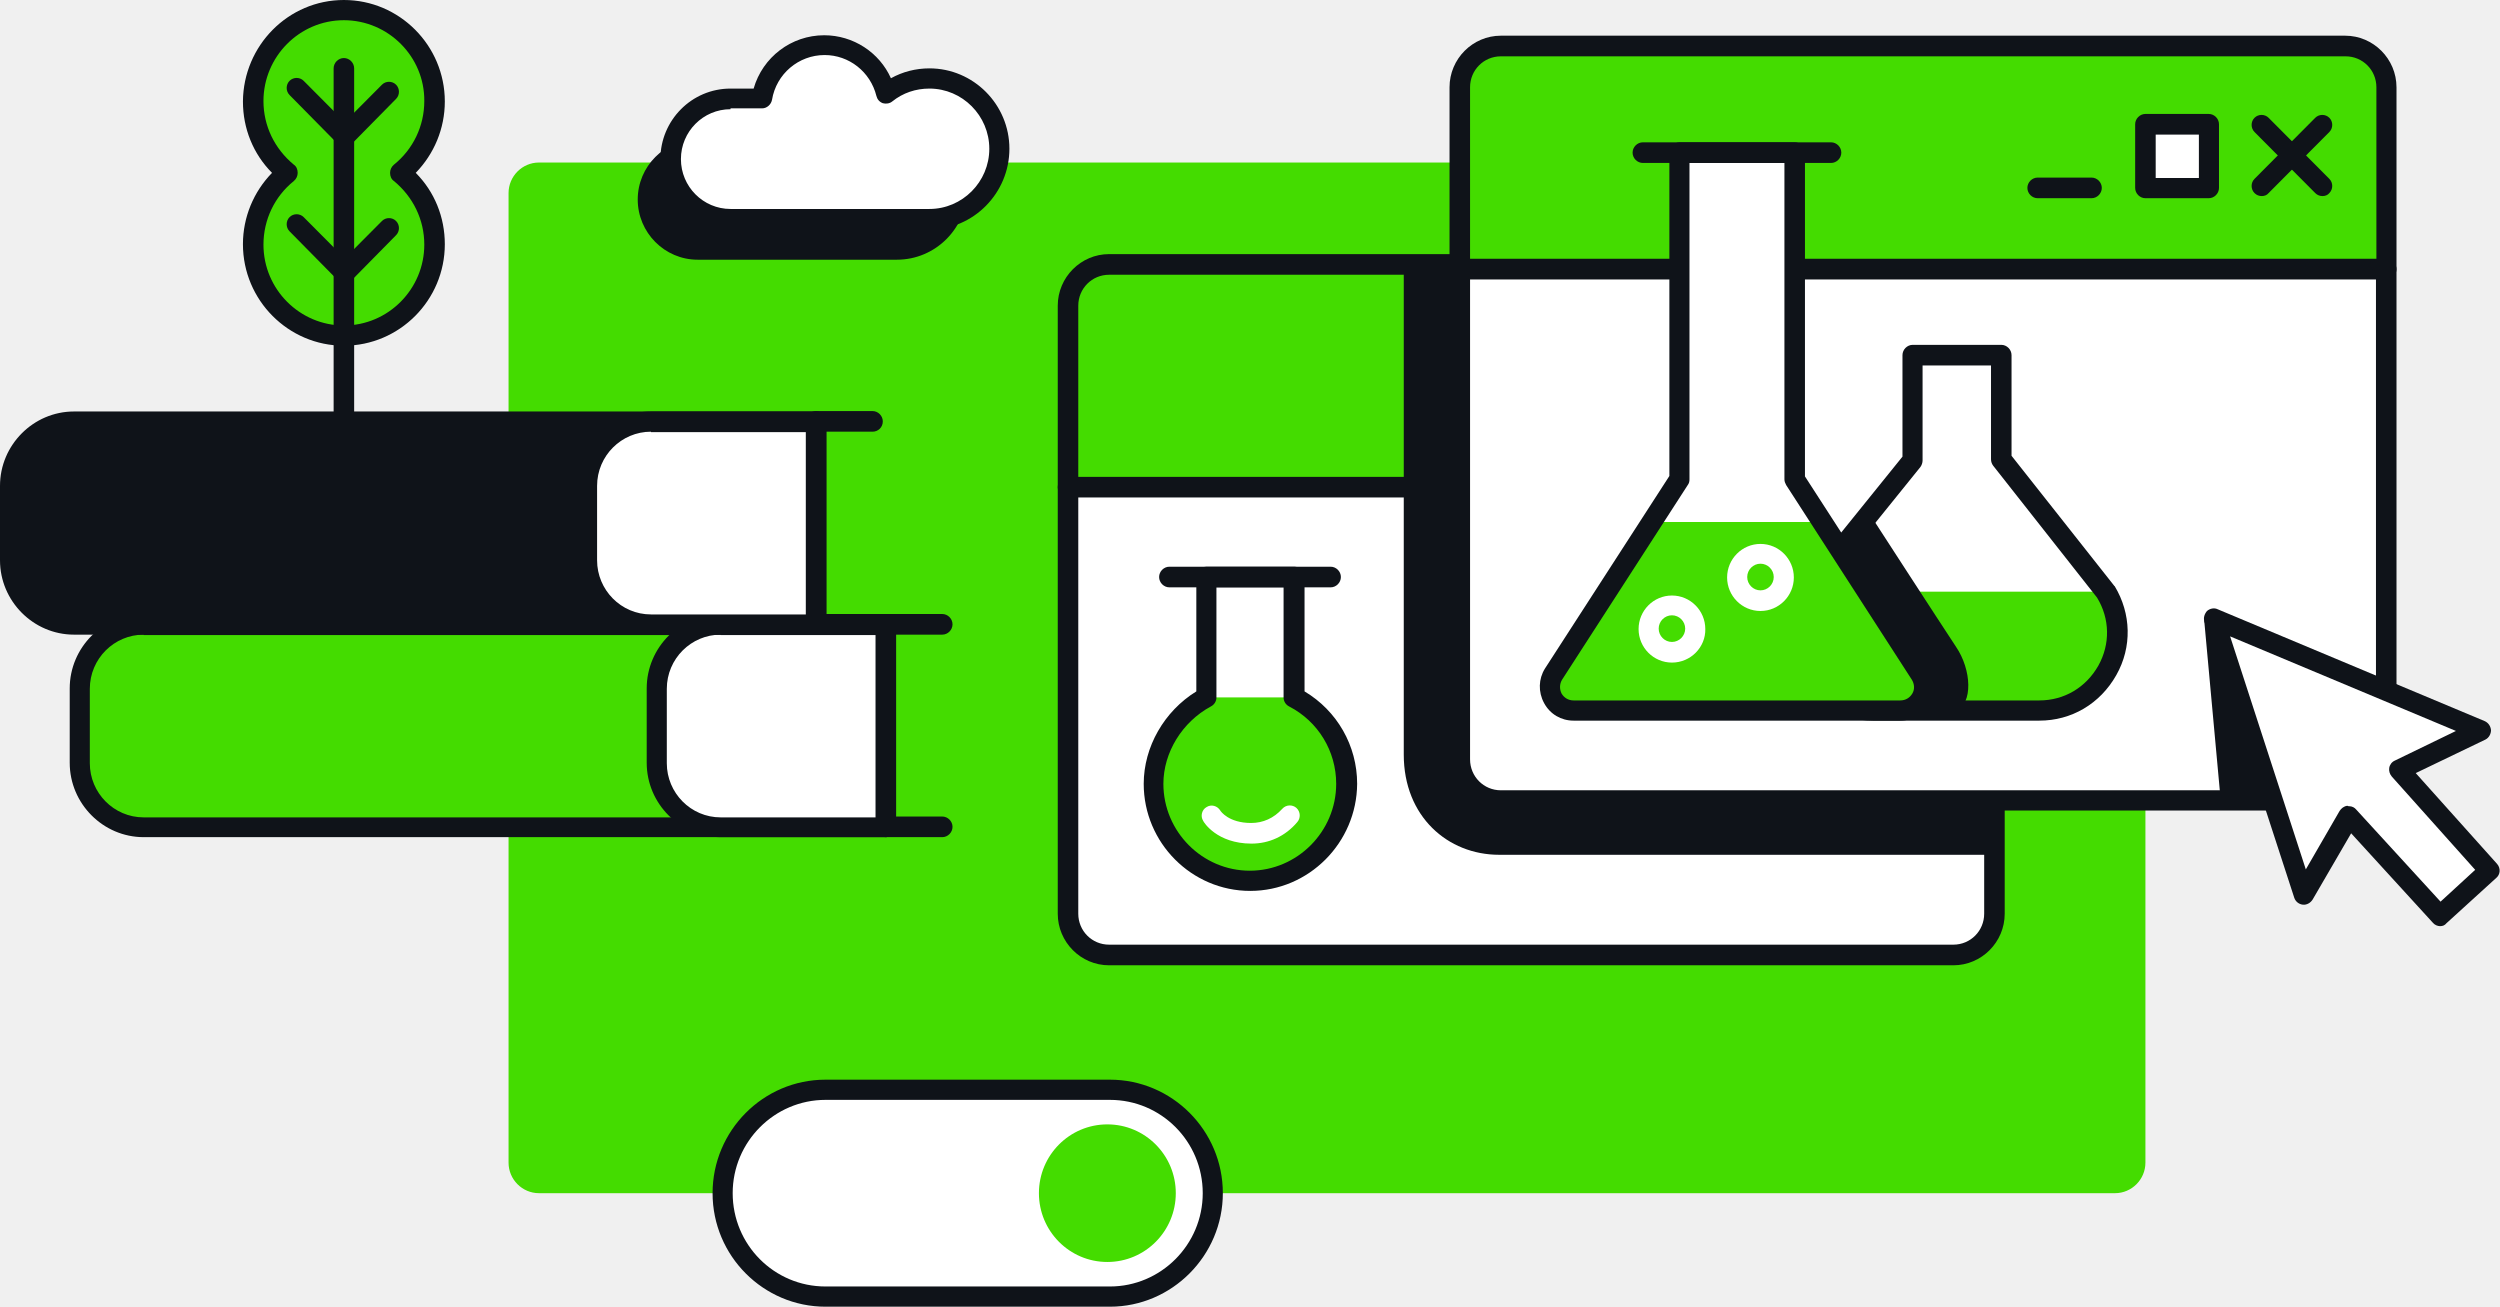
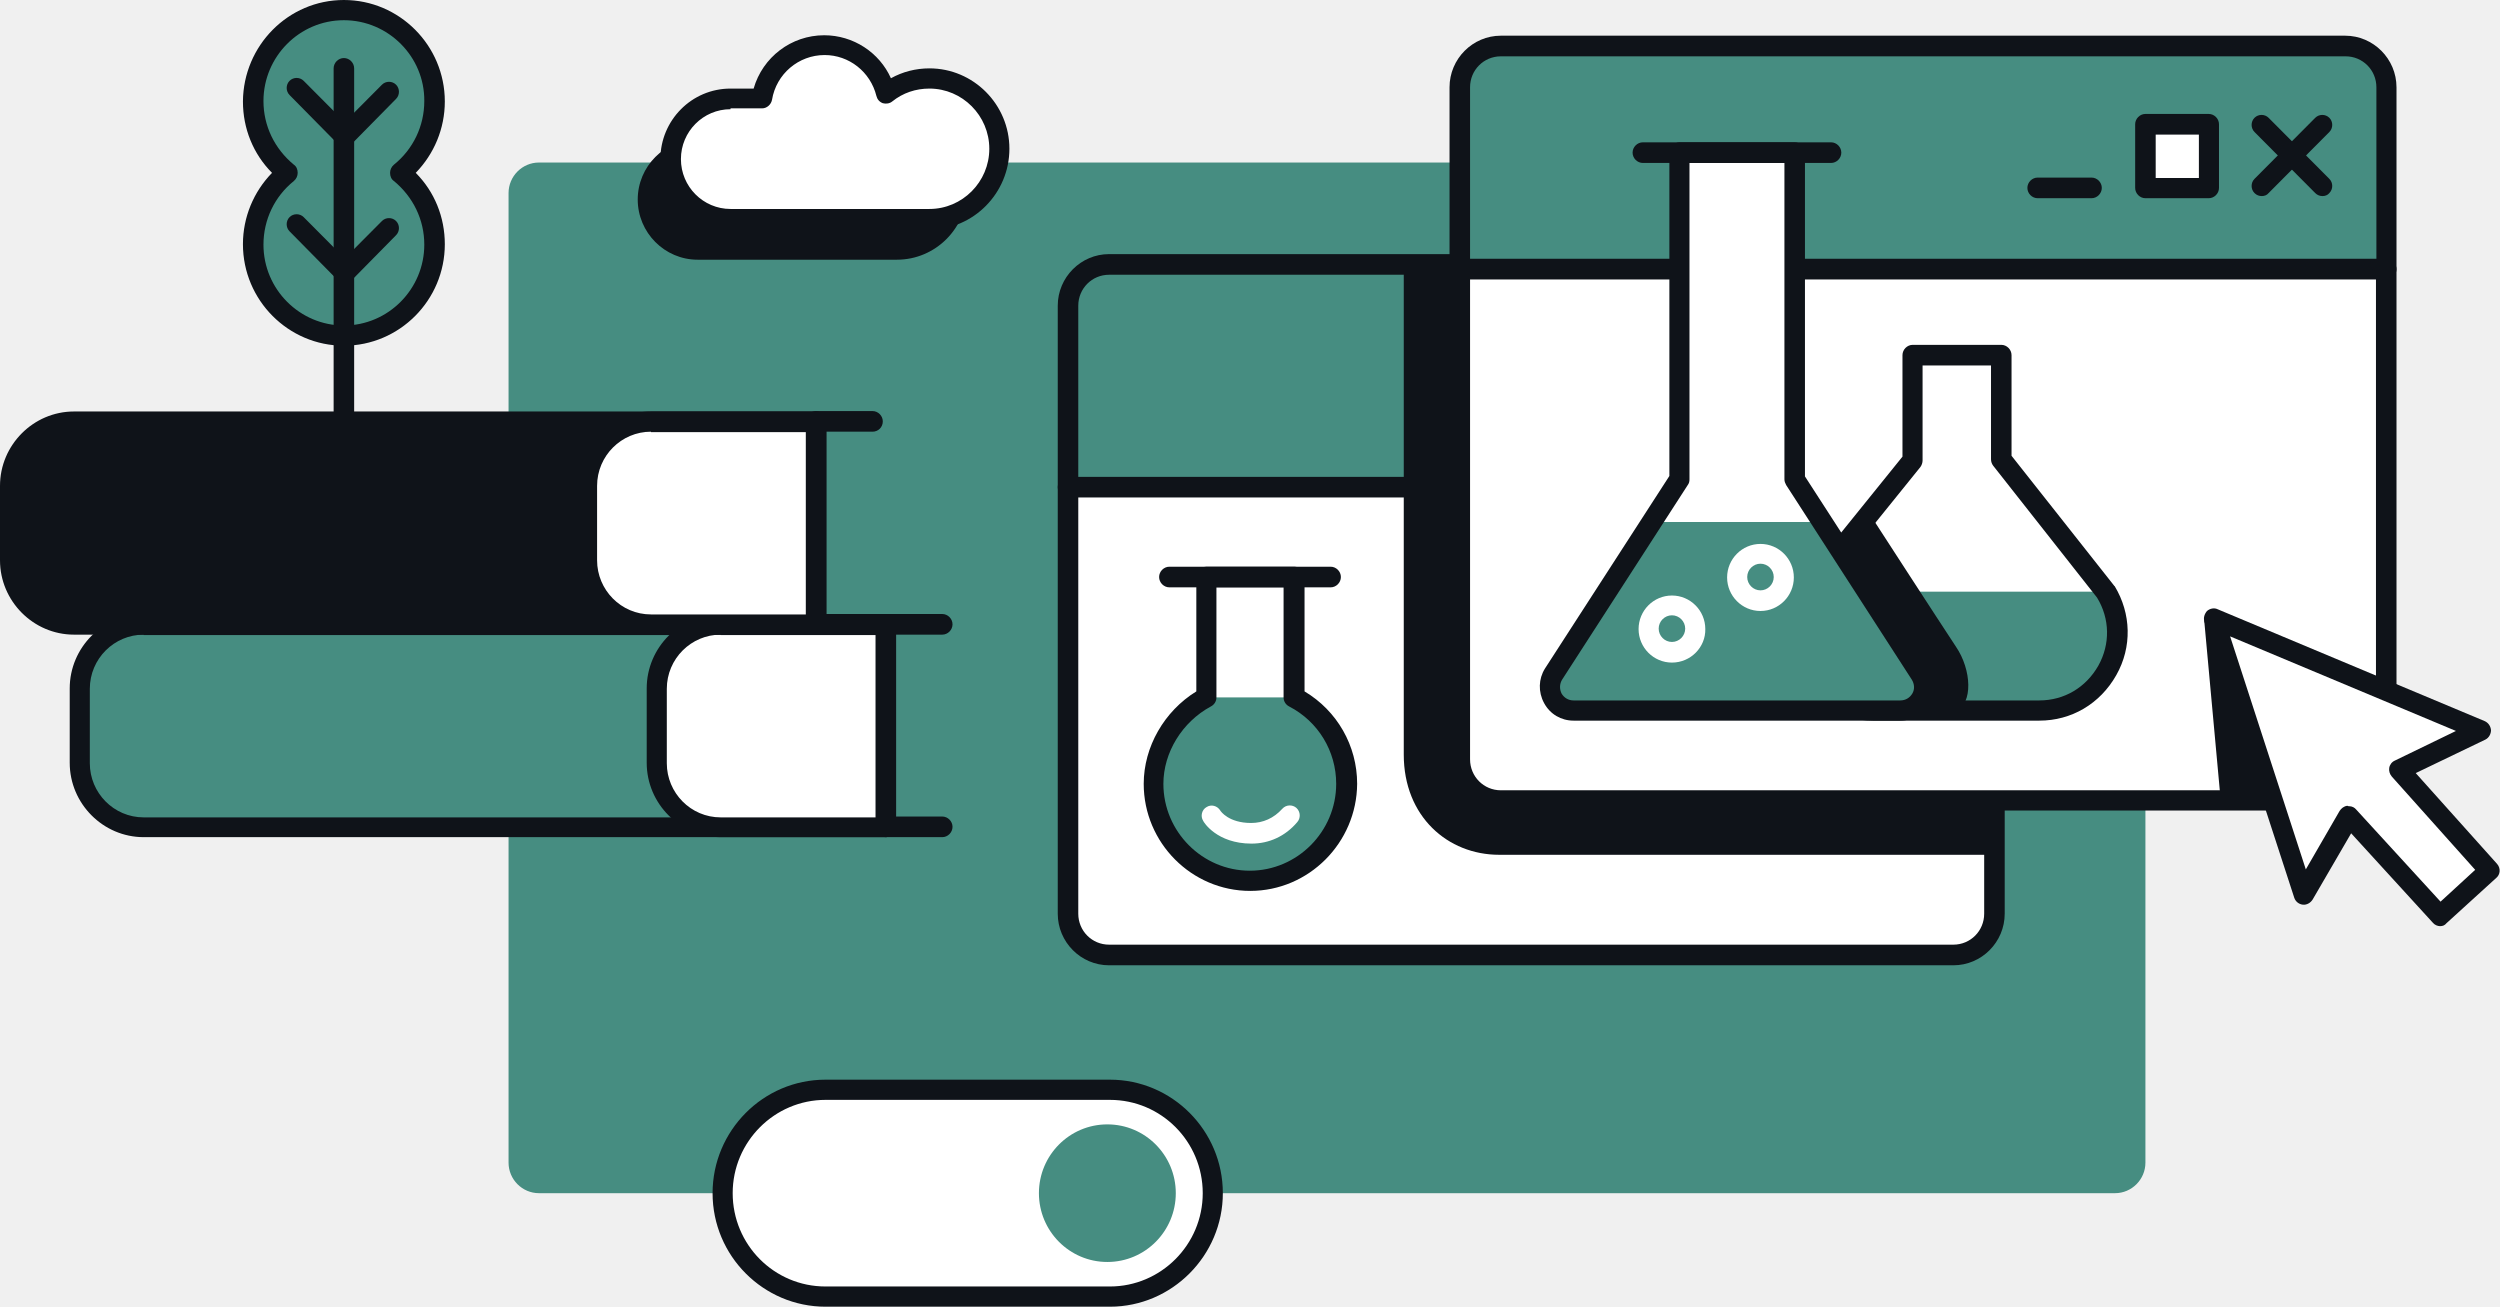
<svg xmlns="http://www.w3.org/2000/svg" width="463" height="242" viewBox="0 0 463 242" fill="none">
-   <path d="M391.708 220.977H99.808C96.718 220.977 94.184 218.429 94.184 215.323V35.755C94.184 32.649 96.718 30.101 99.808 30.101H391.708C394.797 30.101 397.332 32.649 397.332 35.755V215.323C397.332 218.429 394.797 220.977 391.708 220.977Z" fill="#44DC00" />
-   <path d="M369.37 90.302V56.618C369.37 52.398 365.964 48.973 361.766 48.973H237.401H205.399C201.201 48.973 197.795 52.398 197.795 56.618V90.302H369.37Z" fill="#44DC00" />
+   <path d="M391.708 220.977H99.808C96.718 220.977 94.184 218.429 94.184 215.323V35.755C94.184 32.649 96.718 30.101 99.808 30.101H391.708C394.797 30.101 397.332 32.649 397.332 35.755V215.323C397.332 218.429 394.797 220.977 391.708 220.977Z" fill="#468D81" />
+   <path d="M369.37 90.302V56.618C369.37 52.398 365.964 48.973 361.766 48.973H237.401H205.399C201.201 48.973 197.795 52.398 197.795 56.618V90.302H369.37Z" fill="#468D81" />
  <path d="M369.371 92.134H197.796C196.766 92.134 195.895 91.258 195.895 90.222V56.618C195.895 51.362 200.172 47.062 205.4 47.062H361.767C366.995 47.062 371.272 51.362 371.272 56.618V90.302C371.272 91.337 370.401 92.134 369.371 92.134ZM199.697 88.391H367.549V56.618C367.549 53.433 365.014 50.885 361.846 50.885H205.4C202.232 50.885 199.697 53.433 199.697 56.618V88.391Z" fill="#0F1319" />
  <path d="M369.37 90.302V169.296C369.37 173.517 365.964 176.941 361.766 176.941H205.399C201.201 176.941 197.795 173.517 197.795 169.296V155.441V90.382H369.37V90.302Z" fill="white" />
  <path d="M361.767 178.773H205.4C200.172 178.773 195.895 174.473 195.895 169.217V90.222C195.895 89.187 196.766 88.311 197.796 88.311H369.371C370.401 88.311 371.272 89.187 371.272 90.222V169.217C371.272 174.473 366.995 178.773 361.767 178.773ZM199.697 92.134V169.217C199.697 172.402 202.232 174.95 205.4 174.95H361.767C364.935 174.95 367.47 172.402 367.47 169.217V92.134H199.697Z" fill="#0F1319" />
-   <path d="M441.929 49.849V16.165C441.929 11.945 438.523 8.521 434.324 8.521H309.96H277.958C273.76 8.521 270.354 11.945 270.354 16.165V49.849H441.929Z" fill="#44DC00" />
+   <path d="M441.929 49.849V16.165C441.929 11.945 438.523 8.521 434.324 8.521H309.96H277.958C273.76 8.521 270.354 11.945 270.354 16.165V49.849H441.929Z" fill="#468D81" />
  <path d="M441.93 51.761H270.354C269.324 51.761 268.453 50.885 268.453 49.849V16.165C268.453 10.909 272.731 6.609 277.959 6.609H434.325C439.553 6.609 443.831 10.909 443.831 16.165V49.849C443.831 50.885 442.959 51.761 441.93 51.761ZM272.255 47.938H440.108V16.165C440.108 12.98 437.573 10.432 434.404 10.432H277.959C274.79 10.432 272.255 12.98 272.255 16.165V47.938Z" fill="#0F1319" />
  <path d="M441.929 49.849V140.55C441.929 144.77 438.523 148.194 434.324 148.194H277.958C273.76 148.194 270.354 144.77 270.354 140.55V126.694V49.849H441.929Z" fill="white" />
  <path d="M434.325 150.105H277.959C272.731 150.105 268.453 145.805 268.453 140.55V49.849C268.453 48.814 269.324 47.938 270.354 47.938H441.93C442.959 47.938 443.831 48.814 443.831 49.849V140.55C443.831 145.805 439.553 150.105 434.325 150.105ZM272.255 51.761V140.629C272.255 143.814 274.79 146.363 277.959 146.363H434.325C437.494 146.363 440.029 143.814 440.029 140.629V51.761H272.255Z" fill="#0F1319" />
  <path d="M387.353 36.71H377.372C376.342 36.71 375.471 35.834 375.471 34.799C375.471 33.764 376.342 32.888 377.372 32.888H387.353C388.382 32.888 389.254 33.764 389.254 34.799C389.254 35.834 388.382 36.71 387.353 36.71Z" fill="#0F1319" />
  <path d="M409.056 23.014H397.332V34.799H409.056V23.014Z" fill="white" />
  <path d="M409.056 36.71H397.333C396.303 36.71 395.432 35.834 395.432 34.799V23.014C395.432 21.978 396.303 21.102 397.333 21.102H409.056C410.086 21.102 410.957 21.978 410.957 23.014V34.799C410.957 35.834 410.086 36.71 409.056 36.71ZM399.234 32.967H407.234V24.925H399.234V32.967Z" fill="#0F1319" />
  <path d="M430.128 36.312C429.652 36.312 429.177 36.153 428.781 35.755L417.533 24.447C416.82 23.73 416.82 22.536 417.533 21.819C418.246 21.102 419.434 21.102 420.147 21.819L431.395 33.127C432.108 33.843 432.108 35.038 431.395 35.755C431.078 36.153 430.603 36.312 430.128 36.312Z" fill="#0F1319" />
  <path d="M418.879 36.312C418.404 36.312 417.929 36.153 417.533 35.755C416.82 35.038 416.82 33.843 417.533 33.127L428.781 21.819C429.494 21.102 430.682 21.102 431.395 21.819C432.108 22.536 432.108 23.73 431.395 24.447L420.147 35.755C419.83 36.153 419.355 36.312 418.879 36.312Z" fill="#0F1319" />
  <path d="M410.084 114.59L459.513 135.294L444.383 142.54L461.097 161.254L451.908 169.615L435.036 151.22L426.639 165.633L410.084 114.59Z" fill="white" />
  <path d="M451.909 171.526C451.434 171.526 450.88 171.287 450.563 170.889L435.433 154.326L428.304 166.589C427.908 167.226 427.195 167.624 426.482 167.545C425.769 167.465 425.136 166.987 424.898 166.27L408.263 115.147C408.026 114.43 408.263 113.714 408.738 113.156C409.293 112.679 410.085 112.519 410.719 112.838L460.148 133.542C460.861 133.86 461.257 134.498 461.336 135.214C461.336 135.931 460.94 136.648 460.306 136.966L447.394 143.177L462.445 159.98C463.158 160.776 463.078 161.97 462.286 162.607L453.098 170.969C452.781 171.367 452.385 171.526 451.909 171.526ZM435.037 149.309C435.592 149.309 436.067 149.548 436.384 149.946L451.989 166.987L458.405 161.094L442.958 143.814C442.562 143.337 442.404 142.779 442.483 142.222C442.562 141.664 442.958 141.107 443.513 140.868L454.84 135.373L413.016 117.855L427.037 161.015L433.294 150.185C433.611 149.707 434.087 149.309 434.72 149.229C434.879 149.309 434.958 149.309 435.037 149.309Z" fill="#0F1319" />
  <path d="M270.353 47.858C270.353 47.858 270.353 133.383 270.353 140.629C270.353 147.876 275.502 148.274 277.958 148.274C280.413 148.274 369.37 148.274 369.37 148.274V158.307C369.37 158.307 287.147 158.307 277.641 158.307C268.135 158.307 259.977 151.22 259.977 139.753C259.977 122.792 259.977 47.858 259.977 47.858H270.353Z" fill="#0F1319" />
  <path d="M205.557 240.089H152.88C142.424 240.089 133.869 231.489 133.869 220.977C133.869 210.466 142.424 201.866 152.88 201.866H205.557C216.013 201.866 224.568 210.466 224.568 220.977C224.568 231.489 216.013 240.089 205.557 240.089Z" fill="white" />
  <path d="M205.558 242H152.881C141.395 242 131.969 232.603 131.969 220.977C131.969 209.431 141.316 199.955 152.881 199.955H205.558C217.044 199.955 226.47 209.351 226.47 220.977C226.47 232.524 217.044 242 205.558 242ZM152.881 203.697C143.455 203.697 135.692 211.422 135.692 220.977C135.692 230.533 143.375 238.257 152.881 238.257H205.558C214.984 238.257 222.747 230.533 222.747 220.977C222.747 211.422 215.063 203.697 205.558 203.697H152.881Z" fill="#0F1319" />
-   <path d="M205.082 233.718C212.082 233.718 217.756 228.014 217.756 220.977C217.756 213.941 212.082 208.236 205.082 208.236C198.083 208.236 192.408 213.941 192.408 220.977C192.408 228.014 198.083 233.718 205.082 233.718Z" fill="#44DC00" />
-   <path d="M164.05 153.131H26.615C20.12 153.131 14.812 147.796 14.812 141.266V127.49C14.812 120.96 20.12 115.625 26.615 115.625H164.05V153.131Z" fill="#44DC00" />
+   <path d="M205.082 233.718C212.082 233.718 217.756 228.014 217.756 220.977C217.756 213.941 212.082 208.236 205.082 208.236C198.083 208.236 192.408 213.941 192.408 220.977C192.408 228.014 198.083 233.718 205.082 233.718Z" fill="#468D81" />
+   <path d="M164.05 153.131H26.615C20.12 153.131 14.812 147.796 14.812 141.266V127.49C14.812 120.96 20.12 115.625 26.615 115.625H164.05V153.131Z" fill="#468D81" />
  <path d="M164.051 155.042H26.616C19.091 155.042 12.912 148.831 12.912 141.266V127.49C12.912 119.925 19.091 113.714 26.616 113.714H164.051C165.08 113.714 165.952 114.59 165.952 115.625V153.131C165.952 154.167 165.08 155.042 164.051 155.042ZM26.616 117.536C21.15 117.536 16.635 121.995 16.635 127.57V141.346C16.635 146.84 21.071 151.379 26.616 151.379H162.229V117.616H26.616V117.536Z" fill="#0F1319" />
  <path d="M164.049 153.131H133.473C126.977 153.131 121.67 147.796 121.67 141.266V127.49C121.67 120.96 126.977 115.625 133.473 115.625H164.049V153.131Z" fill="white" />
  <path d="M164.05 155.042H133.473C125.948 155.042 119.77 148.831 119.77 141.266V127.49C119.77 119.925 125.948 113.714 133.473 113.714H164.05C165.079 113.714 165.951 114.59 165.951 115.625V153.131C165.951 154.167 165.079 155.042 164.05 155.042ZM133.473 117.536C128.008 117.536 123.493 121.995 123.493 127.57V141.346C123.493 146.84 127.928 151.379 133.473 151.379H162.148V117.616H133.473V117.536Z" fill="#0F1319" />
  <path d="M174.506 117.536H164.05C163.02 117.536 162.148 116.66 162.148 115.625C162.148 114.59 163.02 113.714 164.05 113.714H174.506C175.535 113.714 176.407 114.59 176.407 115.625C176.407 116.66 175.535 117.536 174.506 117.536Z" fill="#0F1319" />
  <path d="M174.506 155.042H164.05C163.02 155.042 162.148 154.167 162.148 153.131C162.148 152.096 163.02 151.22 164.05 151.22H174.506C175.535 151.22 176.407 152.096 176.407 153.131C176.407 154.167 175.535 155.042 174.506 155.042Z" fill="#0F1319" />
  <path d="M151.138 115.625H13.703C7.208 115.625 1.9 110.29 1.9 103.76V89.984C1.9 83.454 7.208 78.118 13.703 78.118H151.138V115.625Z" fill="#0F1319" />
  <path d="M151.138 117.536H13.704C6.179 117.536 0 111.325 0 103.76V89.984C0 82.418 6.179 76.207 13.704 76.207H151.138C152.168 76.207 153.04 77.083 153.04 78.118V115.625C153.04 116.66 152.168 117.536 151.138 117.536ZM13.704 79.95C8.238 79.95 3.723 84.409 3.723 89.984V103.76C3.723 109.254 8.159 113.793 13.704 113.793H149.317V80.03H13.704V79.95Z" fill="#0F1319" />
  <path d="M151.137 115.625H120.561C114.065 115.625 108.758 110.29 108.758 103.76V89.984C108.758 83.454 114.065 78.118 120.561 78.118H151.137V115.625Z" fill="white" />
  <path d="M151.138 117.536H120.561C113.036 117.536 106.857 111.325 106.857 103.76V89.984C106.857 82.418 113.036 76.207 120.561 76.207H151.138C152.167 76.207 153.039 77.083 153.039 78.118V115.625C153.039 116.66 152.167 117.536 151.138 117.536ZM120.561 79.95C115.096 79.95 110.58 84.409 110.58 89.984V103.76C110.58 109.254 115.016 113.793 120.561 113.793H149.236V80.03H120.561V79.95Z" fill="#0F1319" />
  <path d="M161.594 79.95H151.137C150.108 79.95 149.236 79.074 149.236 78.039C149.236 77.004 150.108 76.128 151.137 76.128H161.594C162.623 76.128 163.495 77.004 163.495 78.039C163.495 79.154 162.623 79.95 161.594 79.95Z" fill="#0F1319" />
  <path d="M161.594 117.536H151.137C150.108 117.536 149.236 116.66 149.236 115.625C149.236 114.59 150.108 113.714 151.137 113.714H161.594C162.623 113.714 163.495 114.59 163.495 115.625C163.495 116.66 162.623 117.536 161.594 117.536Z" fill="#0F1319" />
-   <path d="M239.619 129.162H223.38C217.597 132.109 213.637 138.161 213.637 145.168C213.637 155.122 221.637 163.165 231.539 163.165C241.44 163.165 249.441 155.122 249.441 145.168C249.362 138.161 245.401 132.109 239.619 129.162Z" fill="#44DC00" />
+   <path d="M239.619 129.162H223.38C217.597 132.109 213.637 138.161 213.637 145.168C213.637 155.122 221.637 163.165 231.539 163.165C241.44 163.165 249.441 155.122 249.441 145.168C249.362 138.161 245.401 132.109 239.619 129.162Z" fill="#468D81" />
  <path d="M231.54 164.996C220.688 164.996 211.816 156.078 211.816 145.168C211.816 138.32 215.619 131.71 221.56 128.047V106.865C221.56 105.83 222.431 104.954 223.461 104.954H239.699C240.729 104.954 241.601 105.83 241.601 106.865V128.047C247.621 131.631 251.344 138.081 251.344 145.168C251.265 156.078 242.393 164.996 231.54 164.996ZM225.283 108.777V129.162C225.283 129.879 224.887 130.516 224.253 130.835C218.946 133.701 215.46 139.355 215.46 145.168C215.46 154.007 222.669 161.254 231.461 161.254C240.254 161.254 247.462 154.007 247.462 145.168C247.462 139.116 244.135 133.622 238.749 130.835C238.115 130.516 237.719 129.879 237.719 129.162V108.777H225.283Z" fill="#0F1319" />
  <path d="M246.432 108.777H216.569C215.539 108.777 214.668 107.901 214.668 106.865C214.668 105.83 215.539 104.954 216.569 104.954H246.432C247.462 104.954 248.333 105.83 248.333 106.865C248.333 107.901 247.462 108.777 246.432 108.777Z" fill="#0F1319" />
-   <path d="M389.966 109.573H351.072L360.499 131.551H380.223C380.223 131.551 396.937 128.844 390.837 109.573" fill="#44DC00" />
+   <path d="M389.966 109.573H351.072L360.499 131.551H380.223C380.223 131.551 396.937 128.844 390.837 109.573" fill="#468D81" />
  <path d="M377.686 133.462H346.872C340.852 133.462 335.545 130.277 332.614 125.021C329.683 119.766 329.921 113.554 333.089 108.378C333.169 108.299 333.169 108.219 333.248 108.219L352.338 84.569V65.776C352.338 64.74 353.209 63.864 354.239 63.864H370.636C371.666 63.864 372.537 64.74 372.537 65.776V84.409L391.469 108.378C391.549 108.458 391.548 108.538 391.628 108.538C394.717 113.634 394.875 119.845 391.945 125.021C388.934 130.357 383.627 133.462 377.686 133.462ZM336.258 110.528C333.881 114.43 333.723 119.208 335.941 123.19C338.159 127.251 342.278 129.72 346.872 129.72H377.686C382.281 129.72 386.32 127.331 388.618 123.27C390.836 119.288 390.756 114.59 388.38 110.688L369.131 86.241C368.894 85.922 368.735 85.524 368.735 85.046V67.687H356.061V85.285C356.061 85.683 355.903 86.161 355.665 86.48L336.258 110.528Z" fill="#0F1319" />
  <path d="M346.24 95.16C346.24 95.16 359.389 115.466 362.241 119.766C365.172 124.066 365.409 130.357 362.241 131.631H338.794L336.18 107.741L346.24 95.16Z" fill="#0F1319" />
-   <path d="M337.447 96.673H306L287.781 124.862C285.959 127.809 288.018 131.631 291.504 131.631H352.023C355.429 131.631 357.567 127.888 355.746 124.942L337.447 96.673Z" fill="#44DC00" />
+   <path d="M337.447 96.673H306L287.781 124.862C285.959 127.809 288.018 131.631 291.504 131.631H352.023C355.429 131.631 357.567 127.888 355.746 124.942L337.447 96.673Z" fill="#468D81" />
  <path d="M332.377 88.789V28.269H311.069V88.789L305.92 96.673H337.447L332.377 88.789Z" fill="white" />
  <path d="M351.943 133.462H291.424C289.127 133.462 287.067 132.268 285.958 130.197C284.849 128.127 284.929 125.738 286.117 123.827L309.168 88.152V28.269C309.168 27.234 310.039 26.358 311.069 26.358H332.377C333.407 26.358 334.278 27.234 334.278 28.269V88.232L357.329 123.907C358.597 125.897 358.597 128.286 357.488 130.277C356.299 132.268 354.24 133.462 351.943 133.462ZM312.891 30.18V88.789C312.891 89.187 312.812 89.506 312.574 89.824L289.285 125.897C288.81 126.694 288.81 127.649 289.206 128.446C289.681 129.242 290.473 129.72 291.424 129.72H351.943C352.893 129.72 353.685 129.242 354.161 128.446C354.636 127.649 354.557 126.694 354.082 125.897L330.793 89.824C330.634 89.506 330.476 89.187 330.476 88.789V30.18H312.891Z" fill="#0F1319" />
  <path d="M339.11 30.18H304.257C303.227 30.18 302.355 29.304 302.355 28.269C302.355 27.234 303.227 26.358 304.257 26.358H339.11C340.14 26.358 341.011 27.234 341.011 28.269C341.011 29.304 340.14 30.18 339.11 30.18Z" fill="#0F1319" />
  <path d="M309.643 122.712C306.237 122.712 303.465 119.925 303.465 116.501C303.465 113.077 306.237 110.29 309.643 110.29C313.05 110.29 315.822 113.077 315.822 116.501C315.901 119.845 313.129 122.712 309.643 122.712ZM309.643 113.953C308.297 113.953 307.188 115.067 307.188 116.421C307.188 117.775 308.297 118.89 309.643 118.89C310.99 118.89 312.099 117.775 312.099 116.421C312.099 115.067 310.99 113.953 309.643 113.953Z" fill="white" />
  <path d="M326.04 113.156C322.634 113.156 319.861 110.369 319.861 106.945C319.861 103.521 322.634 100.734 326.04 100.734C329.446 100.734 332.219 103.521 332.219 106.945C332.219 110.369 329.446 113.156 326.04 113.156ZM326.04 104.397C324.693 104.397 323.584 105.512 323.584 106.865C323.584 108.219 324.693 109.334 326.04 109.334C327.387 109.334 328.496 108.219 328.496 106.865C328.496 105.512 327.387 104.397 326.04 104.397Z" fill="white" />
  <path d="M231.778 156.237C225.361 156.237 222.906 152.255 222.827 152.016C222.272 151.141 222.589 149.946 223.46 149.468C224.332 148.911 225.441 149.229 225.995 150.105C226.074 150.265 227.579 152.415 231.698 152.415C233.916 152.415 235.897 151.539 237.481 149.787C238.194 148.99 239.382 148.99 240.095 149.628C240.887 150.344 240.887 151.539 240.253 152.255C238.036 154.883 235.025 156.237 231.778 156.237Z" fill="white" />
  <path d="M166.031 22.058C163.021 22.058 160.17 23.093 157.952 24.925C156.763 19.669 152.09 15.926 146.624 15.926C140.762 15.926 135.93 20.226 134.98 25.801H129.197C123.098 25.801 118.107 30.817 118.107 36.949C118.107 43.081 123.098 48.097 129.197 48.097H165.556C165.714 48.097 165.952 48.097 166.11 48.097C173.24 48.097 179.101 42.284 179.101 35.038C179.101 27.791 173.24 22.058 166.031 22.058Z" fill="#0F1319" />
  <path d="M172.13 14.573C169.12 14.573 166.268 15.608 164.05 17.439C162.783 12.263 158.109 8.521 152.644 8.521C146.782 8.521 141.95 12.821 140.999 18.395H135.217C129.117 18.395 124.127 23.412 124.127 29.543C124.127 35.675 129.117 40.692 135.217 40.692H171.496C171.655 40.692 171.892 40.692 172.051 40.692C179.18 40.692 185.042 34.879 185.042 27.632C185.042 20.386 179.259 14.573 172.13 14.573Z" fill="white" />
  <path d="M172.13 42.523C171.971 42.523 171.734 42.523 171.575 42.523H135.296C128.166 42.523 122.305 36.71 122.305 29.464C122.305 22.297 128.087 16.404 135.296 16.404H139.573C141.237 10.591 146.544 6.53 152.643 6.53C158.03 6.53 162.862 9.715 165 14.493C167.139 13.299 169.595 12.661 172.13 12.661C180.289 12.661 186.942 19.35 186.942 27.552C186.942 35.755 180.289 42.523 172.13 42.523ZM135.296 20.226C130.226 20.226 126.107 24.367 126.107 29.464C126.107 34.56 130.226 38.701 135.296 38.701H171.575H171.654C171.813 38.701 171.971 38.701 172.13 38.701C178.229 38.701 183.219 33.684 183.219 27.552C183.219 21.421 178.229 16.404 172.13 16.404C169.595 16.404 167.218 17.2 165.238 18.793C164.763 19.191 164.05 19.271 163.495 19.112C162.862 18.873 162.466 18.395 162.307 17.758C161.198 13.299 157.238 10.193 152.722 10.193C147.89 10.193 143.771 13.697 142.979 18.474C142.821 19.35 142.029 20.067 141.157 20.067H135.296V20.226Z" fill="#0F1319" />
-   <path d="M74.142 32.012C78.023 28.906 80.479 24.128 80.479 18.793C80.479 9.476 72.954 1.911 63.686 1.911C54.418 1.911 46.893 9.476 46.893 18.793C46.893 24.128 49.348 28.906 53.23 32.012C49.348 35.117 46.893 39.895 46.893 45.231C46.893 54.547 54.418 62.112 63.686 62.112C72.954 62.112 80.479 54.547 80.479 45.231C80.479 39.895 78.023 35.117 74.142 32.012Z" fill="#44DC00" />
+   <path d="M74.142 32.012C78.023 28.906 80.479 24.128 80.479 18.793C80.479 9.476 72.954 1.911 63.686 1.911C54.418 1.911 46.893 9.476 46.893 18.793C46.893 24.128 49.348 28.906 53.23 32.012C49.348 35.117 46.893 39.895 46.893 45.231C46.893 54.547 54.418 62.112 63.686 62.112C72.954 62.112 80.479 54.547 80.479 45.231C80.479 39.895 78.023 35.117 74.142 32.012Z" fill="#468D81" />
  <path d="M63.687 64.024C53.389 64.024 44.992 55.583 44.992 45.231C44.992 40.214 46.972 35.516 50.379 32.012C46.893 28.508 44.992 23.81 44.992 18.793C45.071 8.441 53.389 0 63.687 0C73.984 0 82.381 8.441 82.381 18.793C82.381 23.81 80.4 28.508 76.994 32.012C80.48 35.516 82.381 40.214 82.381 45.231C82.381 55.583 73.984 64.024 63.687 64.024ZM63.687 3.743C55.448 3.743 48.794 10.511 48.794 18.713C48.794 23.332 50.854 27.552 54.419 30.499C54.894 30.817 55.132 31.375 55.132 32.012C55.132 32.569 54.894 33.127 54.419 33.525C50.854 36.392 48.794 40.692 48.794 45.31C48.794 53.592 55.528 60.281 63.687 60.281C71.925 60.281 78.579 53.512 78.579 45.31C78.579 40.692 76.519 36.471 72.954 33.525C72.479 33.206 72.242 32.649 72.242 32.012C72.242 31.454 72.479 30.897 72.954 30.499C76.519 27.632 78.579 23.332 78.579 18.713C78.658 10.511 71.925 3.743 63.687 3.743Z" fill="#0F1319" />
  <path d="M63.688 81.304C62.658 81.304 61.787 80.428 61.787 79.393V12.661C61.787 11.626 62.658 10.75 63.688 10.75C64.718 10.75 65.589 11.626 65.589 12.661V79.393C65.589 80.428 64.718 81.304 63.688 81.304Z" fill="#0F1319" />
  <path d="M63.845 27.154C63.37 27.154 62.894 26.995 62.498 26.597L53.627 17.599C52.914 16.882 52.914 15.687 53.627 14.971C54.339 14.254 55.528 14.254 56.24 14.971L63.845 22.615L70.737 15.687C71.449 14.971 72.638 14.971 73.35 15.687C74.063 16.404 74.063 17.599 73.35 18.315L65.192 26.597C64.875 26.916 64.32 27.154 63.845 27.154Z" fill="#0F1319" />
  <path d="M63.845 52.398C63.37 52.398 62.894 52.238 62.498 51.84L53.627 42.842C52.914 42.125 52.914 40.931 53.627 40.214C54.339 39.497 55.528 39.497 56.24 40.214L63.845 47.858L70.737 40.931C71.449 40.214 72.638 40.214 73.35 40.931C74.063 41.647 74.063 42.842 73.35 43.558L65.192 51.84C64.875 52.238 64.32 52.398 63.845 52.398Z" fill="#0F1319" />
  <path d="M420.224 147.239L408.184 114.51L411.273 148.194L420.224 147.239Z" fill="#0F1319" />
</svg>
